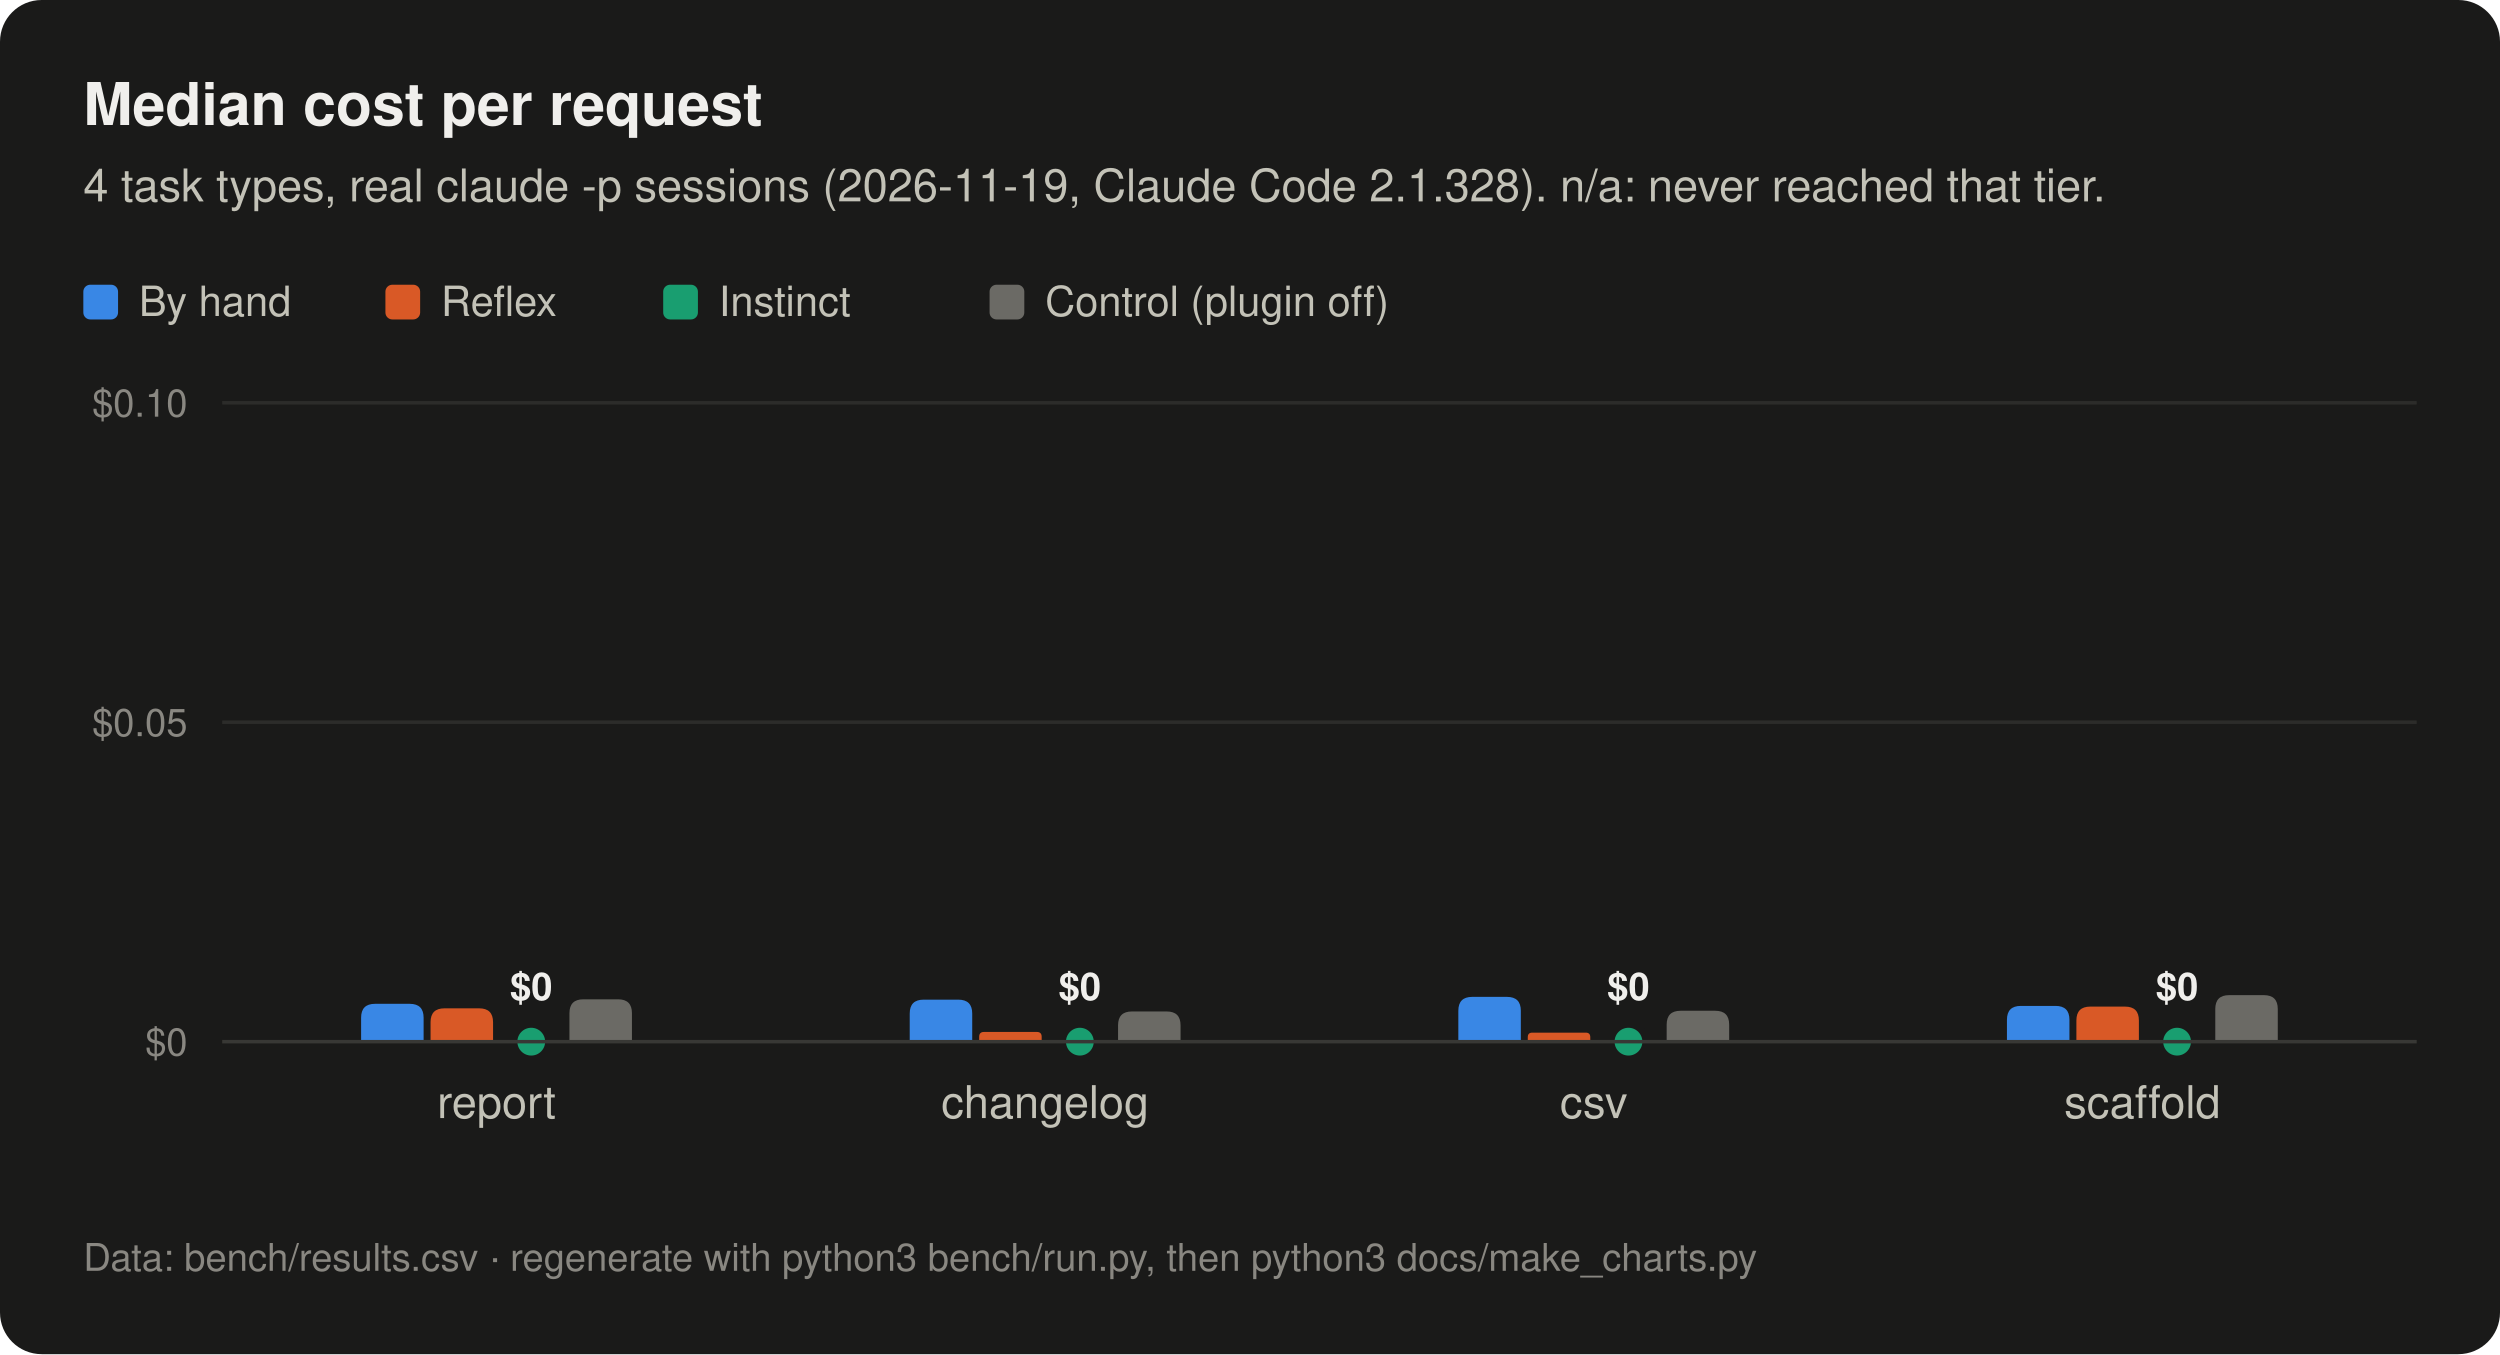
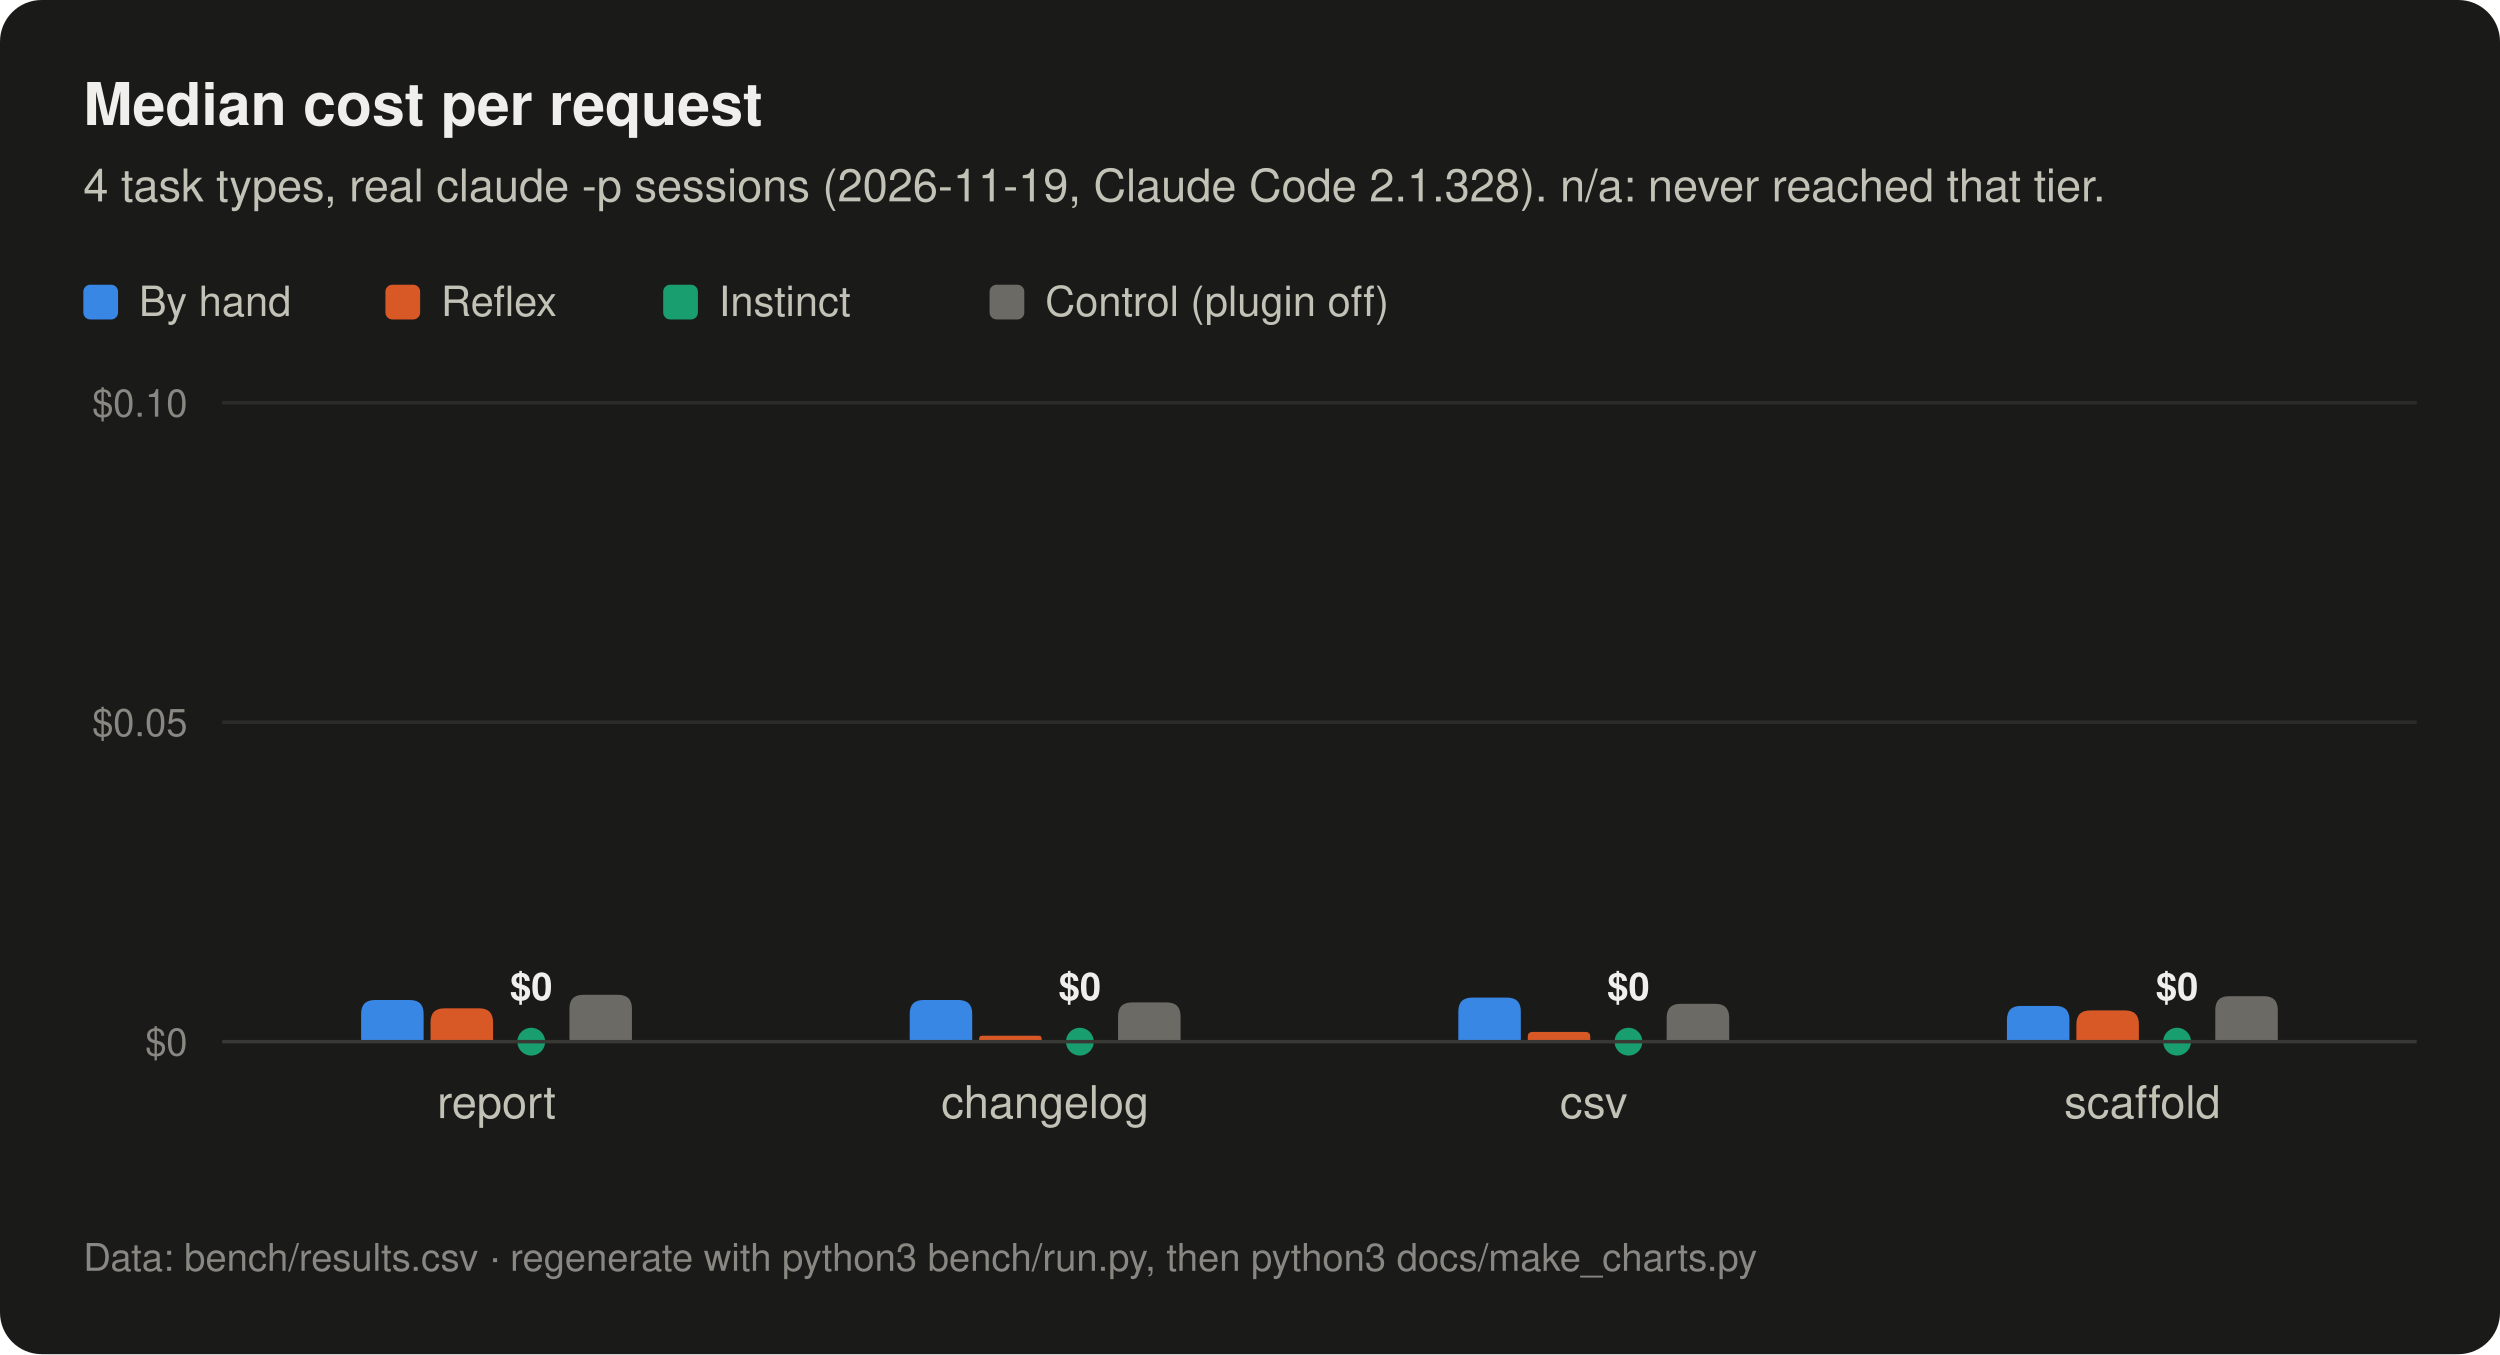
<svg xmlns="http://www.w3.org/2000/svg" width="720" height="390" viewBox="0 0 720 390" role="img" aria-labelledby="t d" font-family="system-ui, -apple-system, &quot;Segoe UI&quot;, Helvetica, Arial, sans-serif">
  <rect width="720" height="390" rx="12" fill="#1a1a19" />
  <text x="24" y="36" font-size="17" font-weight="600" fill="#f0efec">Median cost per request</text>
  <text x="24" y="58" font-size="13" fill="#c3c2b7">4 task types, real claude -p sessions (2026-11-19, Claude Code 2.1.328). n/a: never reached that tier.</text>
  <rect x="24" y="82" width="10" height="10" rx="2" fill="#3987e5" />
  <text x="40" y="91" font-size="12" fill="#c3c2b7">By hand</text>
  <rect x="111" y="82" width="10" height="10" rx="2" fill="#d95926" />
  <text x="127" y="91" font-size="12" fill="#c3c2b7">Reflex</text>
  <rect x="191" y="82" width="10" height="10" rx="2" fill="#199e70" />
  <text x="207" y="91" font-size="12" fill="#c3c2b7">Instinct</text>
  <rect x="285" y="82" width="10" height="10" rx="2" fill="#6b6a65" />
  <text x="301" y="91" font-size="12" fill="#c3c2b7">Control (plugin off)</text>
  <text x="54" y="304.0" font-size="11" text-anchor="end" fill="#898781">$0</text>
  <line x1="64" x2="696" y1="208.0" y2="208.0" stroke="#2c2c2a" stroke-width="1" />
  <text x="54" y="212.0" font-size="11" text-anchor="end" fill="#898781">$0.05</text>
  <line x1="64" x2="696" y1="116.0" y2="116.0" stroke="#2c2c2a" stroke-width="1" />
  <text x="54" y="120.0" font-size="11" text-anchor="end" fill="#898781">$0.10</text>
-   <path d="M104.0,300.0 V293.1 Q104.0,289.1 108.0,289.1 H118.0 Q122.0,289.1 122.0,293.1 V300.0 Z" fill="#3987e5" />
+   <path d="M104.0,300.0 V292.0 Q104.0,288.0 108.0,288.0 H118.0 Q122.0,288.0 122.0,292.0 V300.0 Z" fill="#3987e5" />
  <path d="M124.0,300.0 V294.4 Q124.0,290.4 128.0,290.4 H138.0 Q142.0,290.4 142.0,294.4 V300.0 Z" fill="#d95926" />
  <circle cx="153.0" cy="300" r="5" fill="#199e70" stroke="#1a1a19" stroke-width="2" />
  <text x="153.0" y="288" font-size="11" font-weight="600" text-anchor="middle" fill="#f0efec">$0</text>
-   <path d="M164.0,300.0 V291.8 Q164.0,287.8 168.0,287.8 H178.0 Q182.0,287.8 182.0,291.8 V300.0 Z" fill="#6b6a65" />
+   <path d="M164.0,300.0 V290.5 Q164.0,286.5 168.0,286.5 H178.0 Q182.0,286.5 182.0,290.5 V300.0 Z" fill="#6b6a65" />
  <text x="143.0" y="322" font-size="13" text-anchor="middle" fill="#c3c2b7">report</text>
-   <path d="M262.0,300.0 V291.9 Q262.0,287.9 266.0,287.9 H276.0 Q280.0,287.9 280.0,291.9 V300.0 Z" fill="#3987e5" />
-   <path d="M282.0,300.0 V298.6 Q282.0,297.2 283.4,297.2 H298.6 Q300.0,297.2 300.0,298.6 V300.0 Z" fill="#d95926" />
+   <path d="M262.0,300.0 V292.0 Q262.0,288.0 266.0,288.0 H276.0 Q280.0,288.0 280.0,292.0 V300.0 Z" fill="#3987e5" />
+   <path d="M282.0,300.0 V299.2 Q282.0,298.3 282.8,298.3 H299.2 Q300.0,298.3 300.0,299.2 V300.0 Z" fill="#d95926" />
  <circle cx="311.0" cy="300" r="5" fill="#199e70" stroke="#1a1a19" stroke-width="2" />
  <text x="311.0" y="288" font-size="11" font-weight="600" text-anchor="middle" fill="#f0efec">$0</text>
-   <path d="M322.0,300.0 V295.3 Q322.0,291.3 326.0,291.3 H336.0 Q340.0,291.3 340.0,295.3 V300.0 Z" fill="#6b6a65" />
+   <path d="M322.0,300.0 V292.7 Q322.0,288.7 326.0,288.7 H336.0 Q340.0,288.7 340.0,292.7 V300.0 Z" fill="#6b6a65" />
  <text x="301.0" y="322" font-size="13" text-anchor="middle" fill="#c3c2b7">changelog</text>
-   <path d="M420.0,300.0 V291.1 Q420.0,287.1 424.0,287.1 H434.0 Q438.0,287.1 438.0,291.1 V300.0 Z" fill="#3987e5" />
-   <path d="M440.0,300.0 V298.7 Q440.0,297.4 441.3,297.4 H456.7 Q458.0,297.4 458.0,298.7 V300.0 Z" fill="#d95926" />
+   <path d="M420.0,300.0 V291.3 Q420.0,287.3 424.0,287.3 H434.0 Q438.0,287.3 438.0,291.3 V300.0 Z" fill="#3987e5" />
+   <path d="M440.0,300.0 V298.6 Q440.0,297.2 441.4,297.2 H456.6 Q458.0,297.2 458.0,298.6 V300.0 Z" fill="#d95926" />
  <circle cx="469.0" cy="300" r="5" fill="#199e70" stroke="#1a1a19" stroke-width="2" />
  <text x="469.0" y="288" font-size="11" font-weight="600" text-anchor="middle" fill="#f0efec">$0</text>
-   <path d="M480.0,300.0 V295.1 Q480.0,291.1 484.0,291.1 H494.0 Q498.0,291.1 498.0,295.1 V300.0 Z" fill="#6b6a65" />
+   <path d="M480.0,300.0 V293.1 Q480.0,289.1 484.0,289.1 H494.0 Q498.0,289.1 498.0,293.1 V300.0 Z" fill="#6b6a65" />
  <text x="459.0" y="322" font-size="13" text-anchor="middle" fill="#c3c2b7">csv</text>
  <path d="M578.0,300.0 V293.7 Q578.0,289.7 582.0,289.7 H592.0 Q596.0,289.7 596.0,293.7 V300.0 Z" fill="#3987e5" />
-   <path d="M598.0,300.0 V293.9 Q598.0,289.9 602.0,289.9 H612.0 Q616.0,289.9 616.0,293.9 V300.0 Z" fill="#d95926" />
+   <path d="M598.0,300.0 V295.0 Q598.0,291.0 602.0,291.0 H612.0 Q616.0,291.0 616.0,295.0 V300.0 Z" fill="#d95926" />
  <circle cx="627.0" cy="300" r="5" fill="#199e70" stroke="#1a1a19" stroke-width="2" />
  <text x="627.0" y="288" font-size="11" font-weight="600" text-anchor="middle" fill="#f0efec">$0</text>
-   <path d="M638.0,300.0 V290.6 Q638.0,286.6 642.0,286.6 H652.0 Q656.0,286.6 656.0,290.6 V300.0 Z" fill="#6b6a65" />
+   <path d="M638.0,300.0 V290.9 Q638.0,286.9 642.0,286.9 H652.0 Q656.0,286.9 656.0,290.9 V300.0 Z" fill="#6b6a65" />
  <text x="617.0" y="322" font-size="13" text-anchor="middle" fill="#c3c2b7">scaffold</text>
  <line x1="64" x2="696" y1="300" y2="300" stroke="#383835" stroke-width="1" />
  <text x="24" y="366" font-size="11" fill="#898781">Data: bench/results.csv · regenerate with python3 bench/run.py, then python3 docs/make_charts.py</text>
</svg>
